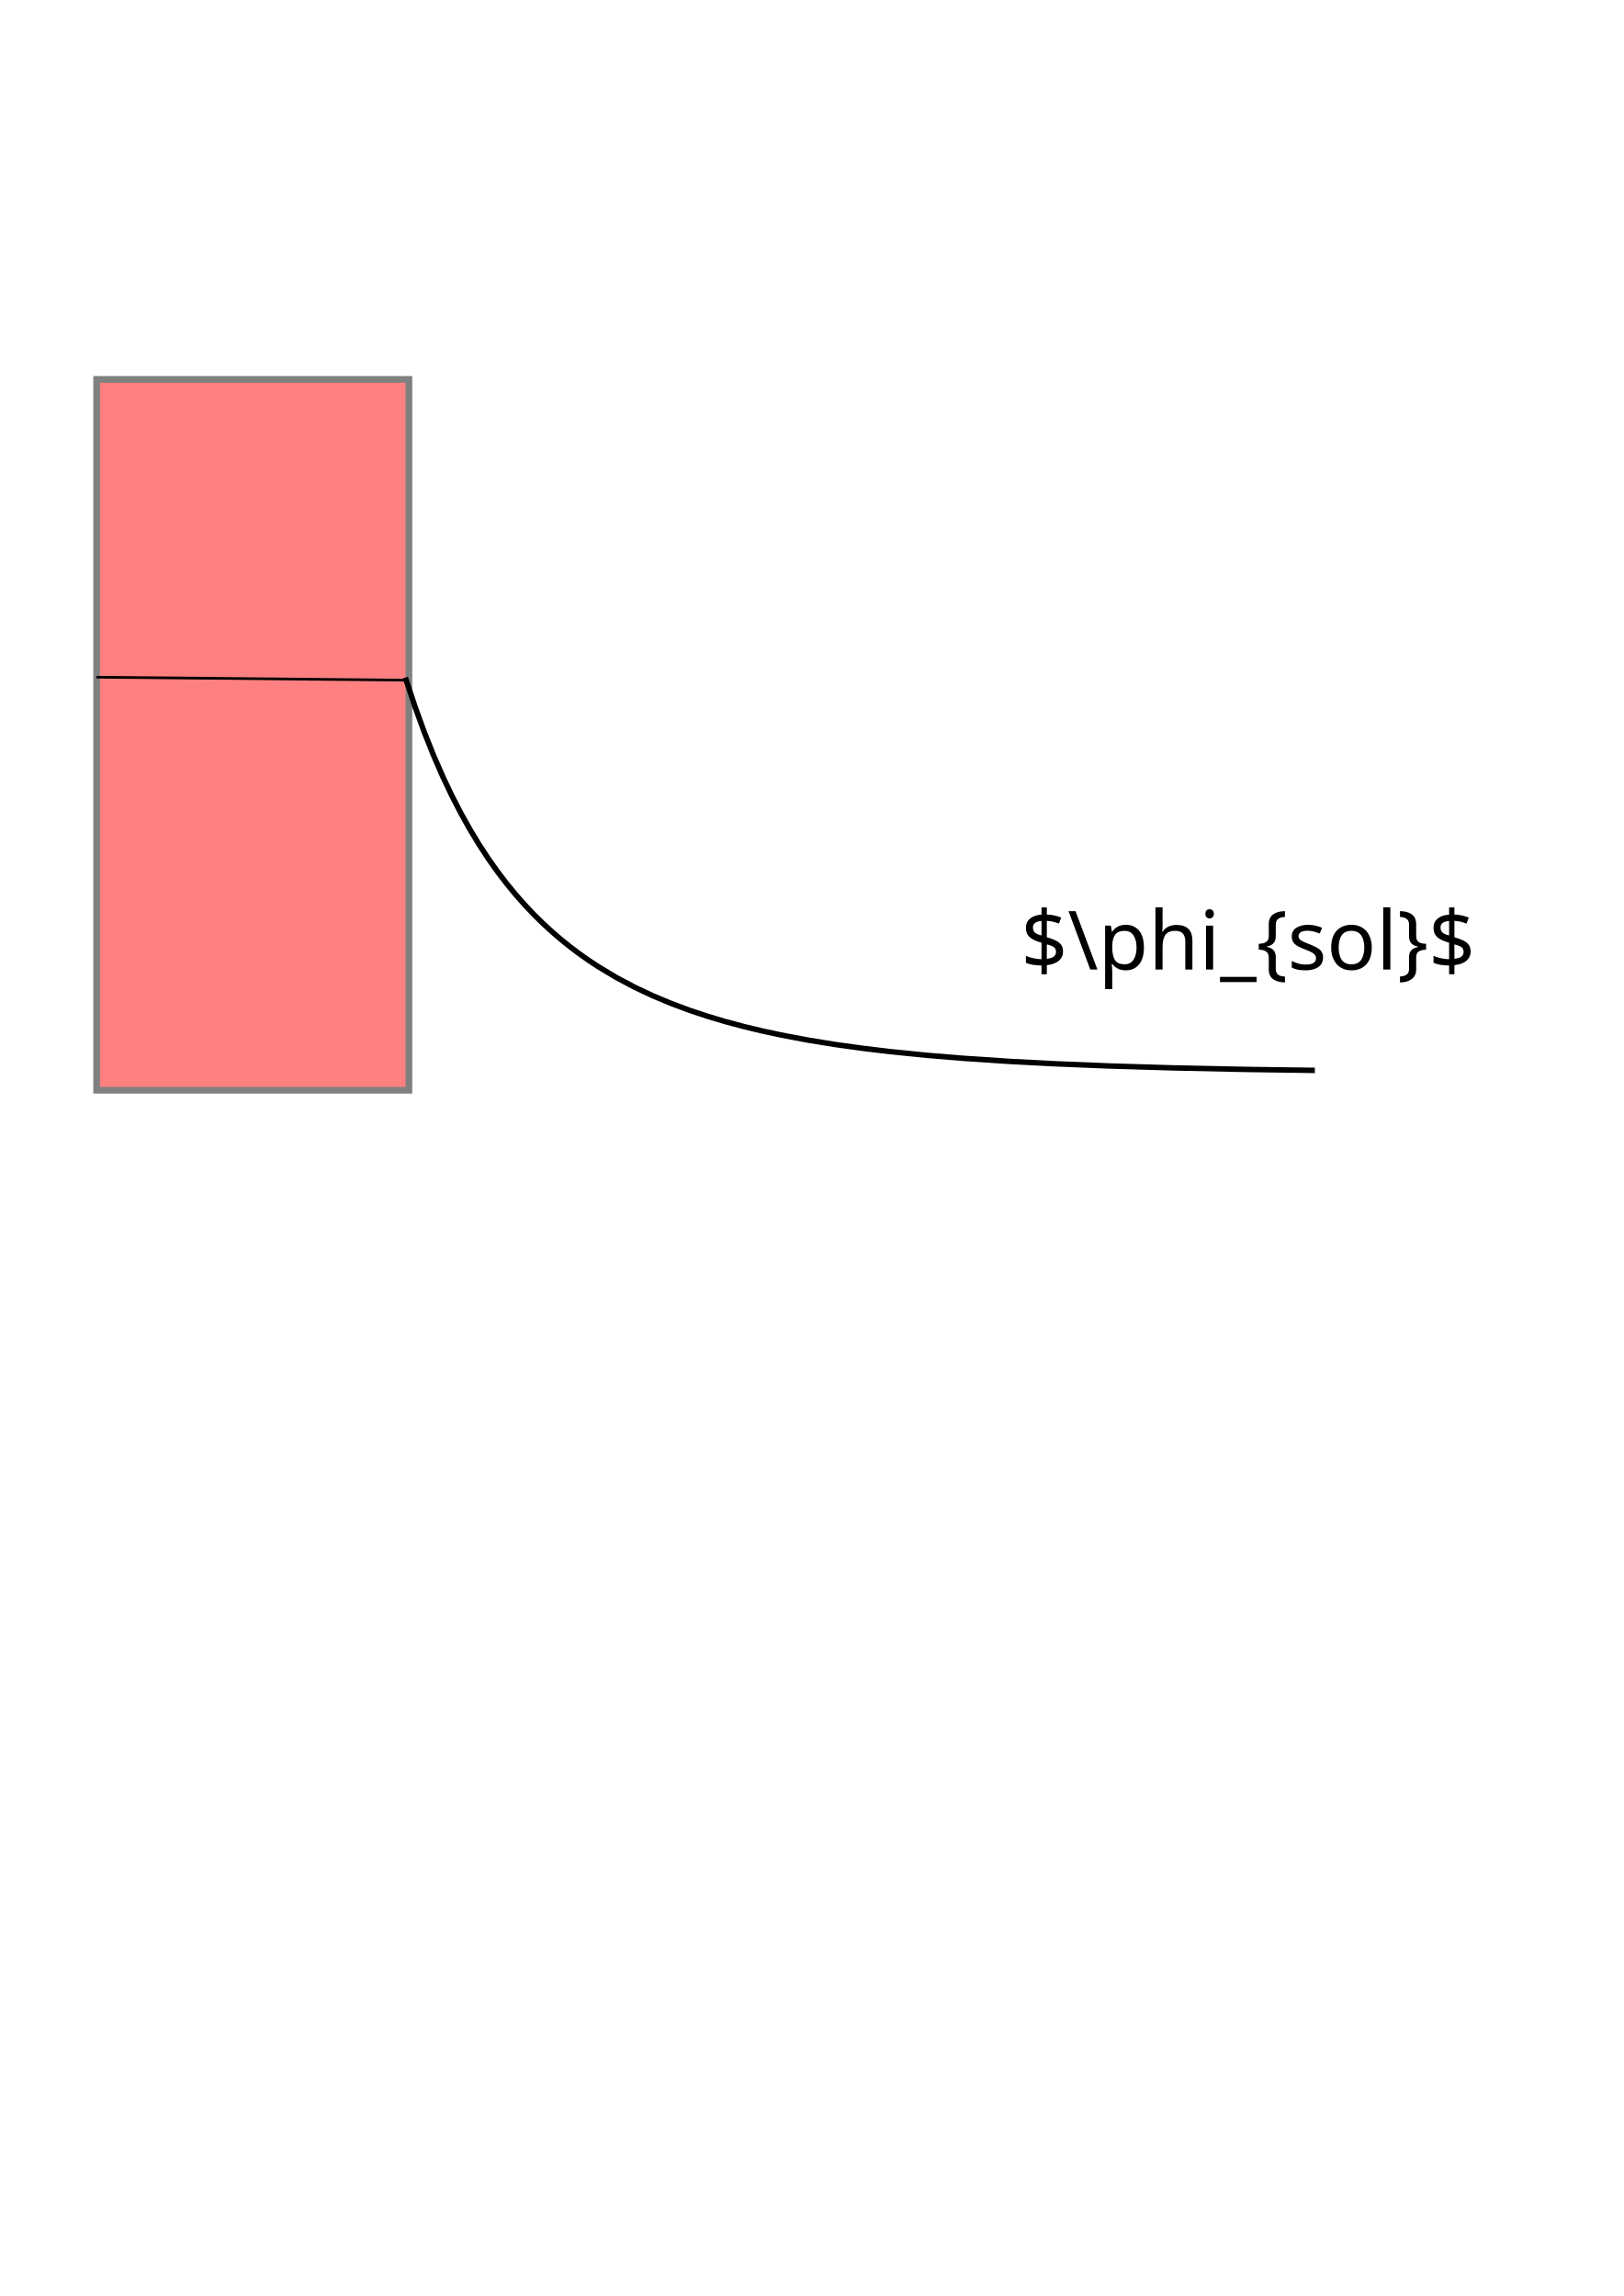
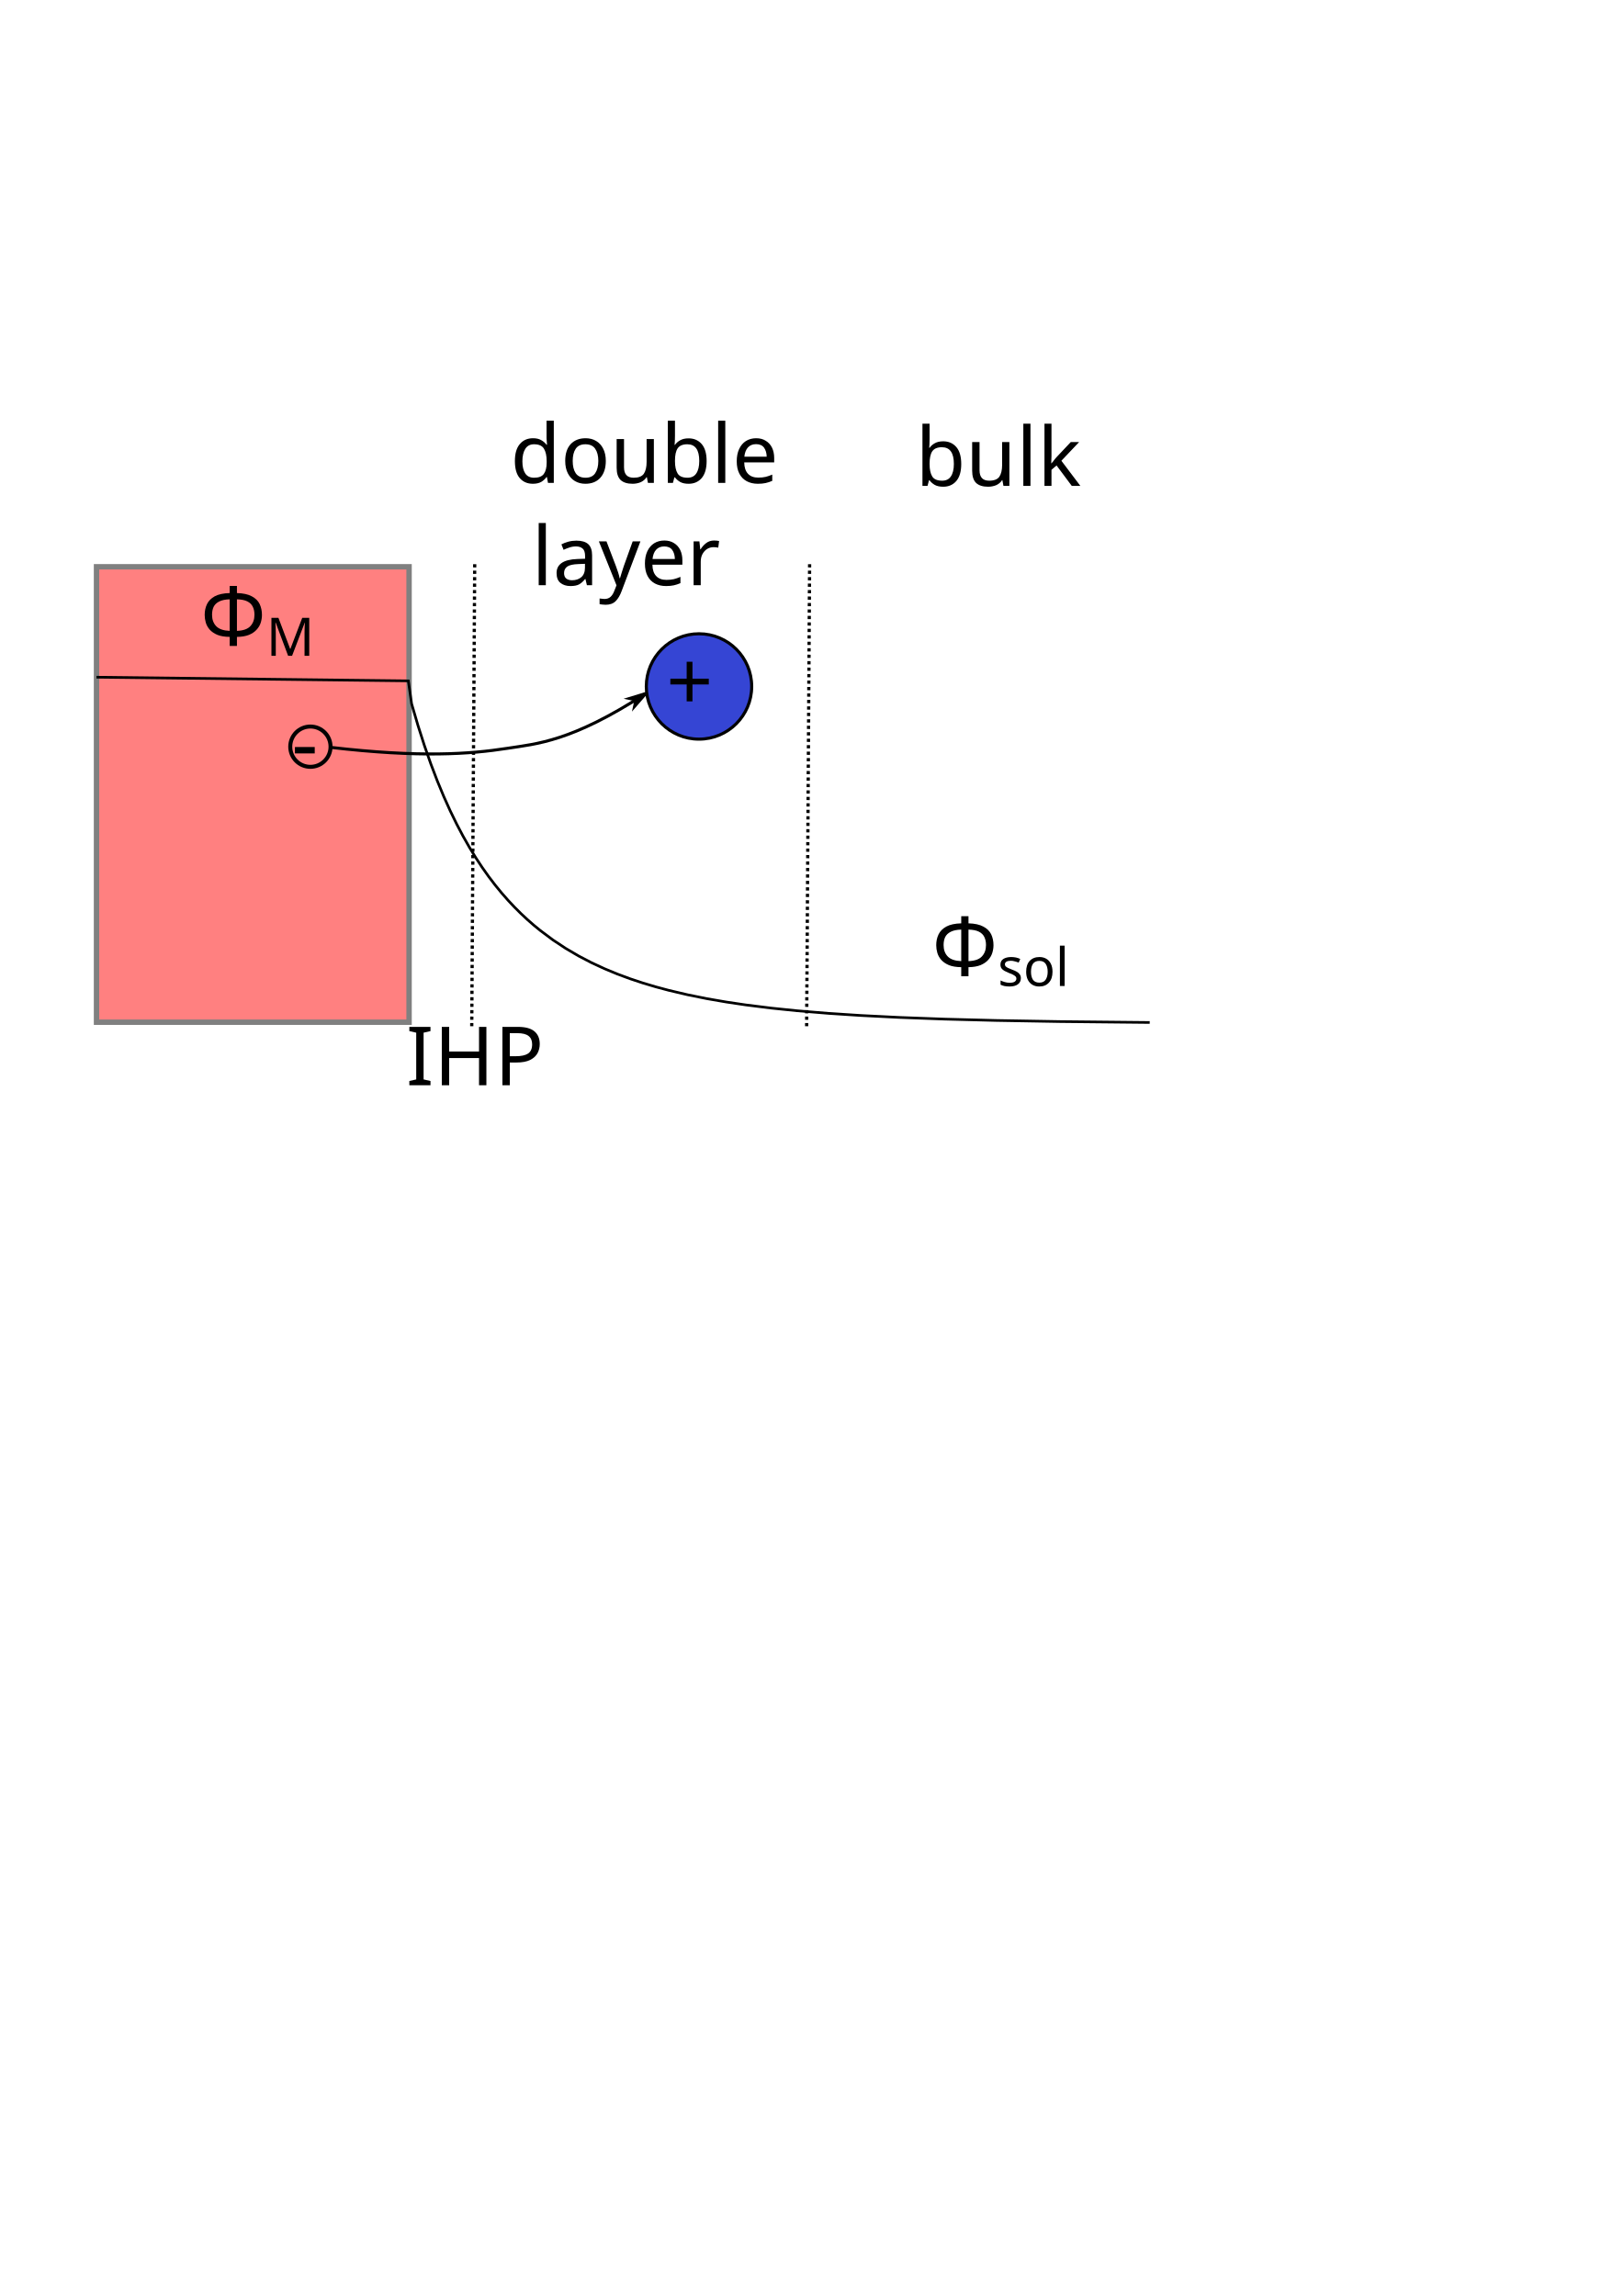
<svg xmlns="http://www.w3.org/2000/svg" width="210mm" height="297mm" viewBox="0 0 210 297" version="1.1" id="svg8">
  <defs id="defs2">
+     <marker orient="auto" refY="0.0" refX="0.0" id="marker1977" style="overflow:visible">
+       <path id="path1975" d="M -0.375,-0.046 C -0.375,2.714 1.865,4.954 4.625,4.954 L 4.625,-5.046 C 1.865,-5.046 -0.375,-2.806 -0.375,-0.046 z " style="fill-rule:evenodd;stroke:#000000;stroke-width:1pt;stroke-opacity:1;fill:#000000;fill-opacity:1" transform="scale(0.6)" />
+     </marker>
+     <marker orient="auto" refY="0.0" refX="0.0" id="SemiCircleOut" style="overflow:visible">
+       <path id="path1832" d="M -2.5,-0.809 C -2.5,1.951 -4.74,4.191 -7.5,4.191 L -7.5,-5.809 C -4.74,-5.809 -2.5,-3.569 -2.5,-0.809 z " style="fill-rule:evenodd;stroke:#000000;stroke-width:1pt;stroke-opacity:1;fill:#000000;fill-opacity:1" transform="scale(0.6) translate(7.125493,0.763446)" />
+     </marker>
+     <marker orient="auto" refY="0.0" refX="0.0" id="SemiCircleIn" style="overflow:visible">
+       <path id="path1829" d="M -0.375,-0.046 C -0.375,2.714 1.865,4.954 4.625,4.954 L 4.625,-5.046 C 1.865,-5.046 -0.375,-2.806 -0.375,-0.046 z " style="fill-rule:evenodd;stroke:#000000;stroke-width:1pt;stroke-opacity:1;fill:#000000;fill-opacity:1" transform="scale(0.6)" />
+     </marker>
+     <marker orient="auto" refY="0.0" refX="0.0" id="Arrow1Mend" style="overflow:visible;">
+       <path id="path1660" d="M 0.0,0.0 L 5.0,-5.0 L -12.5,0.0 L 5.0,5.0 L 0.0,0.0 z " style="fill-rule:evenodd;stroke:#000000;stroke-width:1pt;stroke-opacity:1;fill:#000000;fill-opacity:1" transform="scale(0.4) rotate(180) translate(10,0)" />
+     </marker>
+     <marker orient="auto" refY="0.0" refX="0.0" id="Arrow1Lstart" style="overflow:visible">
+       <path id="path1651" d="M 0.0,0.0 L 5.0,-5.0 L -12.5,0.0 L 5.0,5.0 L 0.0,0.0 z " style="fill-rule:evenodd;stroke:#000000;stroke-width:1pt;stroke-opacity:1;fill:#000000;fill-opacity:1" transform="scale(0.8) translate(12.5,0)" />
+     </marker>
    <clipPath id="clipPath1473" clipPathUnits="userSpaceOnUse">
      <path id="path1471" d="M 54,36 H 388.8 V 253.44 H 54 Z" />
    </clipPath>
    <clipPath id="clipPath1473-7" clipPathUnits="userSpaceOnUse">
      <path id="path1471-6" d="M 54,36 H 388.8 V 253.44 H 54 Z" />
    </clipPath>
  </defs>
  <g id="layer1">
-     <rect y="49.078" x="12.503" height="91.95" width="40.383" id="rect815" style="opacity:0.498;fill:#ff0000;fill-opacity:1;stroke:#000000;stroke-width:0.869;stroke-miterlimit:4;stroke-dasharray:none;stroke-opacity:1" />
-     <path id="path817" d="m 12.476,87.599 40.059,0.383" style="fill:none;stroke:#000000;stroke-width:0.342;stroke-linecap:butt;stroke-linejoin:miter;stroke-miterlimit:4;stroke-dasharray:none;stroke-opacity:1" />
-     <g transform="matrix(-0.3527778,0,0,-0.3527778,157.0191,63.59626)" id="g1365">
+     <rect y="73.314" x="12.482" height="58.915" width="40.425" id="rect815" style="opacity:0.498;fill:#ff0000;fill-opacity:1;stroke:#000000;stroke-width:0.696;stroke-miterlimit:4;stroke-dasharray:none;stroke-opacity:1" />
+     <path id="path817" d="m 12.476,87.599 40.335,0.475 0.423,2.96 0.831,2.834 0.831,2.591 0.831,2.374 0.831,2.18 0.831,2.005 0.831,1.848 0.831,1.706 0.831,1.577 0.831,1.461 0.831,1.355 0.831,1.258 0.831,1.17 0.831,1.09 0.831,1.016 0.831,0.948 0.831,0.886 0.831,0.829 0.831,0.776 0.831,0.727 0.831,0.682 1.661,1.242 1.661,1.098 1.661,0.974 1.661,0.866 1.661,0.771 1.661,0.689 1.661,0.616 1.661,0.552 1.661,0.496 1.661,0.446 2.492,0.587 2.492,0.502 2.492,0.431 2.492,0.371 3.322,0.416 3.322,0.342 4.153,0.344 4.153,0.271 4.983,0.251 5.814,0.216 6.644,0.174 8.305,0.144 11.568,0.117" style="fill:none;stroke:#000000;stroke-width:0.342;stroke-linecap:butt;stroke-linejoin:miter;stroke-miterlimit:4;stroke-dasharray:none;stroke-opacity:1" />
+     <g transform="matrix(-0.2480729,0,0,-0.308799,125.8759,66.58061)" id="g1365">
      <g id="g1467" transform="translate(-90.95242,-312.6799)">
-         <g clip-path="url(#clipPath1473-7)" id="g1469">
-           <path id="path1475" style="fill:none;stroke:#000000;stroke-width:2;stroke-linecap:square;stroke-linejoin:round;stroke-miterlimit:10;stroke-dasharray:none;stroke-opacity:1" d="m -1,99.975 46.63,0.378 33.48,0.467 26.784,0.565 23.436,0.7 20.088,0.813 16.74,0.878 16.74,1.115 13.392,1.108 13.392,1.348 10.044,1.202 10.044,1.397 10.044,1.627 10.044,1.9 6.696,1.443 6.696,1.605 6.696,1.788 6.696,1.995 6.696,2.23 6.696,2.498 6.696,2.803 6.696,3.153 6.696,3.556 6.696,4.023 3.348,2.209 3.348,2.355 3.348,2.513 3.348,2.684 3.348,2.87 3.348,3.071 3.348,3.29 3.348,3.529 3.348,3.79 3.348,4.075 3.348,4.387 3.348,4.73 3.348,5.108 3.348,5.524 3.348,5.983 3.348,6.493 3.348,7.058 3.348,7.688 3.348,8.391 3.348,9.178 3.348,10.062 v 0" />
-         </g>
+         <g clip-path="url(#clipPath1473-7)" id="g1469" />
      </g>
    </g>
-     <text xml:space="preserve" style="font-style:normal;font-weight:normal;font-size:10.583px;line-height:1.25;font-family:sans-serif;letter-spacing:0px;word-spacing:0px;fill:#000000;fill-opacity:1;stroke:none;stroke-width:0.265" x="132.031" y="125.413" id="text1577">
-       <tspan id="tspan1575" x="132.031" y="125.413" style="stroke-width:0.265">$\phi_{sol}$</tspan>
+     <text xml:space="preserve" style="font-style:normal;font-weight:normal;font-size:65%;line-height:1.25;font-family:sans-serif;letter-spacing:0px;word-spacing:0px;baseline-shift:sub;fill:#000000;fill-opacity:1;stroke:none;stroke-width:0.2;stroke-miterlimit:4;stroke-dasharray:none" x="120.539" y="124.611" id="text1577">
+       <tspan id="tspan1575" x="120.539" y="124.611" style="font-size:10.583px;baseline-shift:baseline;stroke-width:0.2;stroke-miterlimit:4;stroke-dasharray:none">Φ<tspan style="font-size:65%;baseline-shift:sub" id="tspan2107">sol</tspan>
+       </tspan>
+     </text>
+     <path id="path817-1" d="m 61.396,72.981 -0.383,59.766" style="fill:none;stroke:#000000;stroke-width:0.418;stroke-linecap:butt;stroke-linejoin:miter;stroke-miterlimit:4;stroke-dasharray:0.418,0.418;stroke-opacity:1;stroke-dashoffset:0" />
+     <text xml:space="preserve" style="font-style:normal;font-weight:normal;font-size:10.583px;line-height:1.25;font-family:sans-serif;letter-spacing:0px;word-spacing:0px;fill:#000000;fill-opacity:1;stroke:none;stroke-width:0.265" x="52.518" y="140.38" id="text1624">
+       <tspan id="tspan1622" x="52.518" y="140.38" style="stroke-width:0.265">IHP</tspan>
+     </text>
+     <g id="g1639" transform="translate(-38.36458,47.81399)">
+       <circle r="2.606" cy="48.773" cx="78.51" id="path1630" style="opacity:1;fill:none;fill-opacity:1;stroke:#020202;stroke-width:0.518;stroke-miterlimit:4;stroke-dasharray:none;stroke-dashoffset:0;stroke-opacity:1" />
+       <text id="text1634" y="52.069" x="76.084" style="font-style:normal;font-weight:normal;font-size:10.583px;line-height:1.25;font-family:sans-serif;letter-spacing:0px;word-spacing:0px;fill:#000000;fill-opacity:1;stroke:none;stroke-width:0.265" xml:space="preserve">
+         <tspan style="stroke-width:0.265" y="52.069" x="76.084" id="tspan1632">-</tspan>
+       </text>
+     </g>
+     <path style="fill:none;stroke:#000000;stroke-width:0.391;stroke-linecap:butt;stroke-linejoin:miter;stroke-miterlimit:4;stroke-dasharray:none;stroke-opacity:1;marker-end:url(#Arrow1Mend)" d="m 42.734,96.673 c 11.612,1.35 18.038,0.879 22.86,0.13 3.782,-0.588 8.277,-0.838 17.867,-7.058" id="path1649" />
+     <text xml:space="preserve" style="font-style:normal;font-weight:normal;font-size:10.583px;line-height:1.25;font-family:sans-serif;letter-spacing:0px;word-spacing:0px;fill:#000000;fill-opacity:1;stroke:none;stroke-width:0.265" x="54.523" y="12.091" id="text2099">
+       <tspan id="tspan2097" x="54.523" y="21.746" style="stroke-width:0.265" />
+     </text>
+     <text xml:space="preserve" style="font-style:normal;font-weight:normal;font-size:10.583px;line-height:1.25;font-family:sans-serif;letter-spacing:0px;word-spacing:0px;fill:#000000;fill-opacity:1;stroke:none;stroke-width:0.265" x="25.925" y="83.452" id="text2103">
+       <tspan id="tspan2101" x="25.925" y="83.452" style="stroke-width:0.265">Φ<tspan style="font-size:65%;baseline-shift:sub" id="tspan2105">M</tspan>
+       </tspan>
+     </text>
+     <g id="g2159" transform="translate(28.79829,0.6681738)">
+       <circle r="6.815" cy="88.129" cx="61.606" id="path1597" style="opacity:1;fill:#3545d4;fill-opacity:1;stroke:#020202;stroke-width:0.4;stroke-miterlimit:4;stroke-dasharray:none;stroke-opacity:1" />
+       <text id="text2111" y="91.232" x="57.371" style="font-style:normal;font-weight:normal;font-size:10.583px;line-height:1.25;font-family:sans-serif;letter-spacing:0px;word-spacing:0px;fill:#000000;fill-opacity:1;stroke:none;stroke-width:0.265" xml:space="preserve">
+         <tspan style="stroke-width:0.265" y="91.232" x="57.371" id="tspan2109">+</tspan>
+       </text>
+     </g>
+     <path id="path817-1-5" d="m 104.71,72.981 -0.383,59.766" style="fill:none;stroke:#000000;stroke-width:0.418;stroke-linecap:butt;stroke-linejoin:miter;stroke-miterlimit:4;stroke-dasharray:0.418, 0.418;stroke-dashoffset:0;stroke-opacity:1" />
+     <text xml:space="preserve" style="font-style:normal;font-weight:normal;font-size:10.583px;line-height:1.25;font-family:sans-serif;letter-spacing:0px;word-spacing:0px;fill:#000000;fill-opacity:1;stroke:none;stroke-width:0.265" x="66.016" y="62.471" id="text2148">
+       <tspan id="tspan2146" x="66.016" y="62.471" style="stroke-width:0.265">double</tspan>
+       <tspan x="66.016" y="75.7" style="stroke-width:0.265" id="tspan2150"> layer</tspan>
+     </text>
+     <text xml:space="preserve" style="font-style:normal;font-weight:normal;font-size:10.583px;line-height:1.25;font-family:sans-serif;letter-spacing:0px;word-spacing:0px;fill:#000000;fill-opacity:1;stroke:none;stroke-width:0.265" x="118.4" y="62.852" id="text2154">
+       <tspan id="tspan2152" x="118.4" y="62.852" style="stroke-width:0.265">bulk</tspan>
    </text>
  </g>
</svg>
